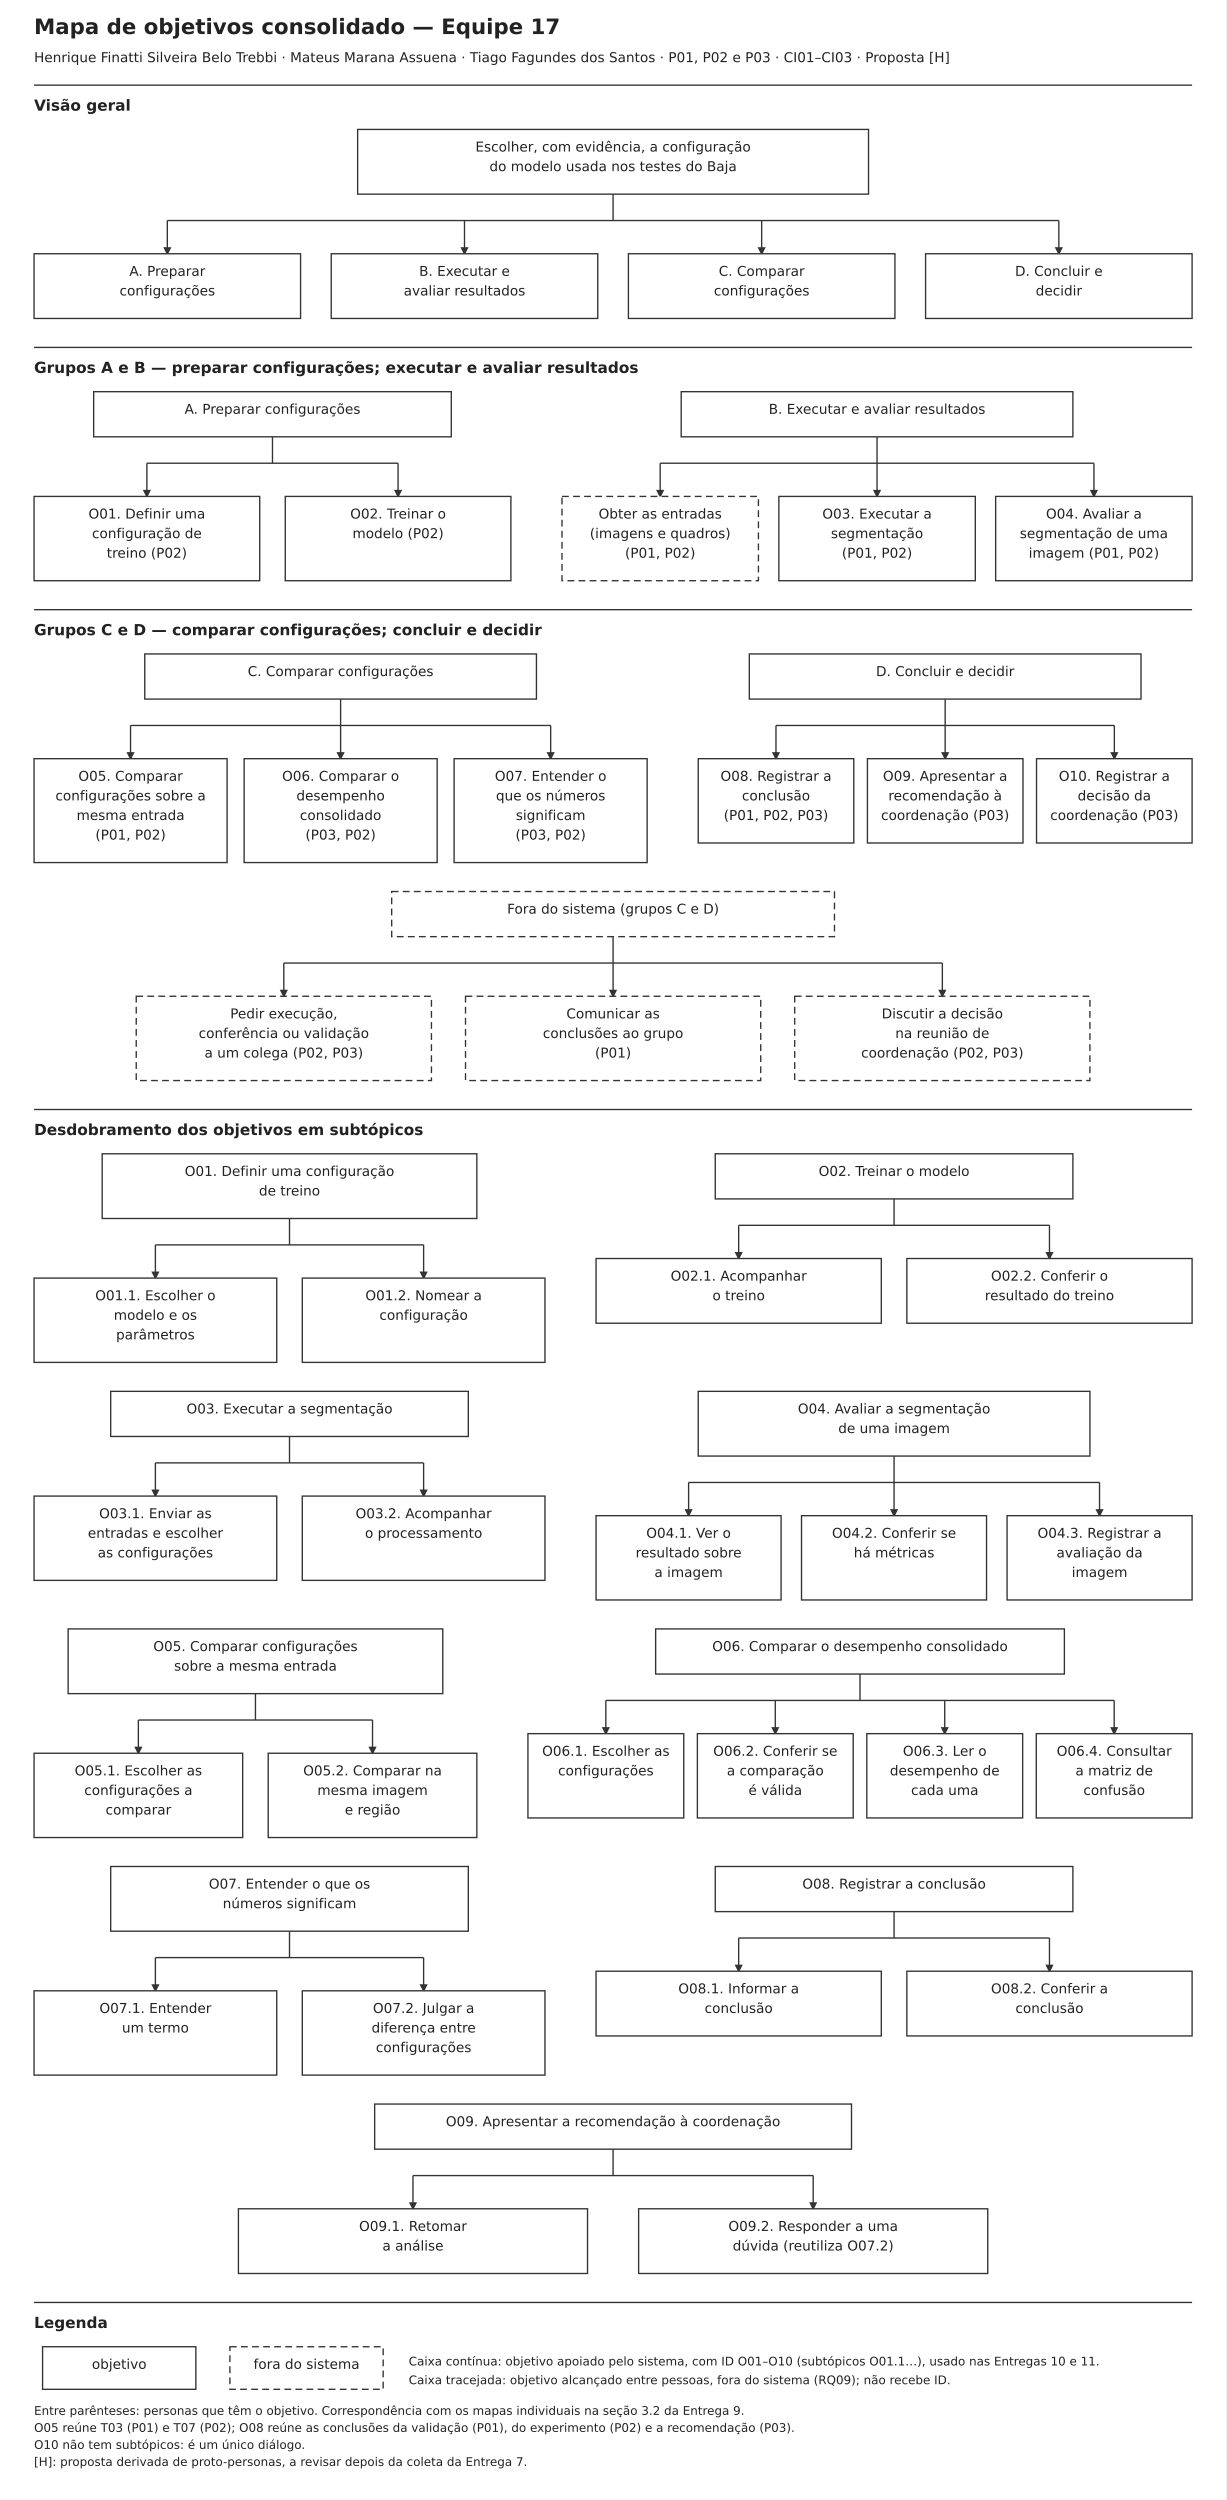
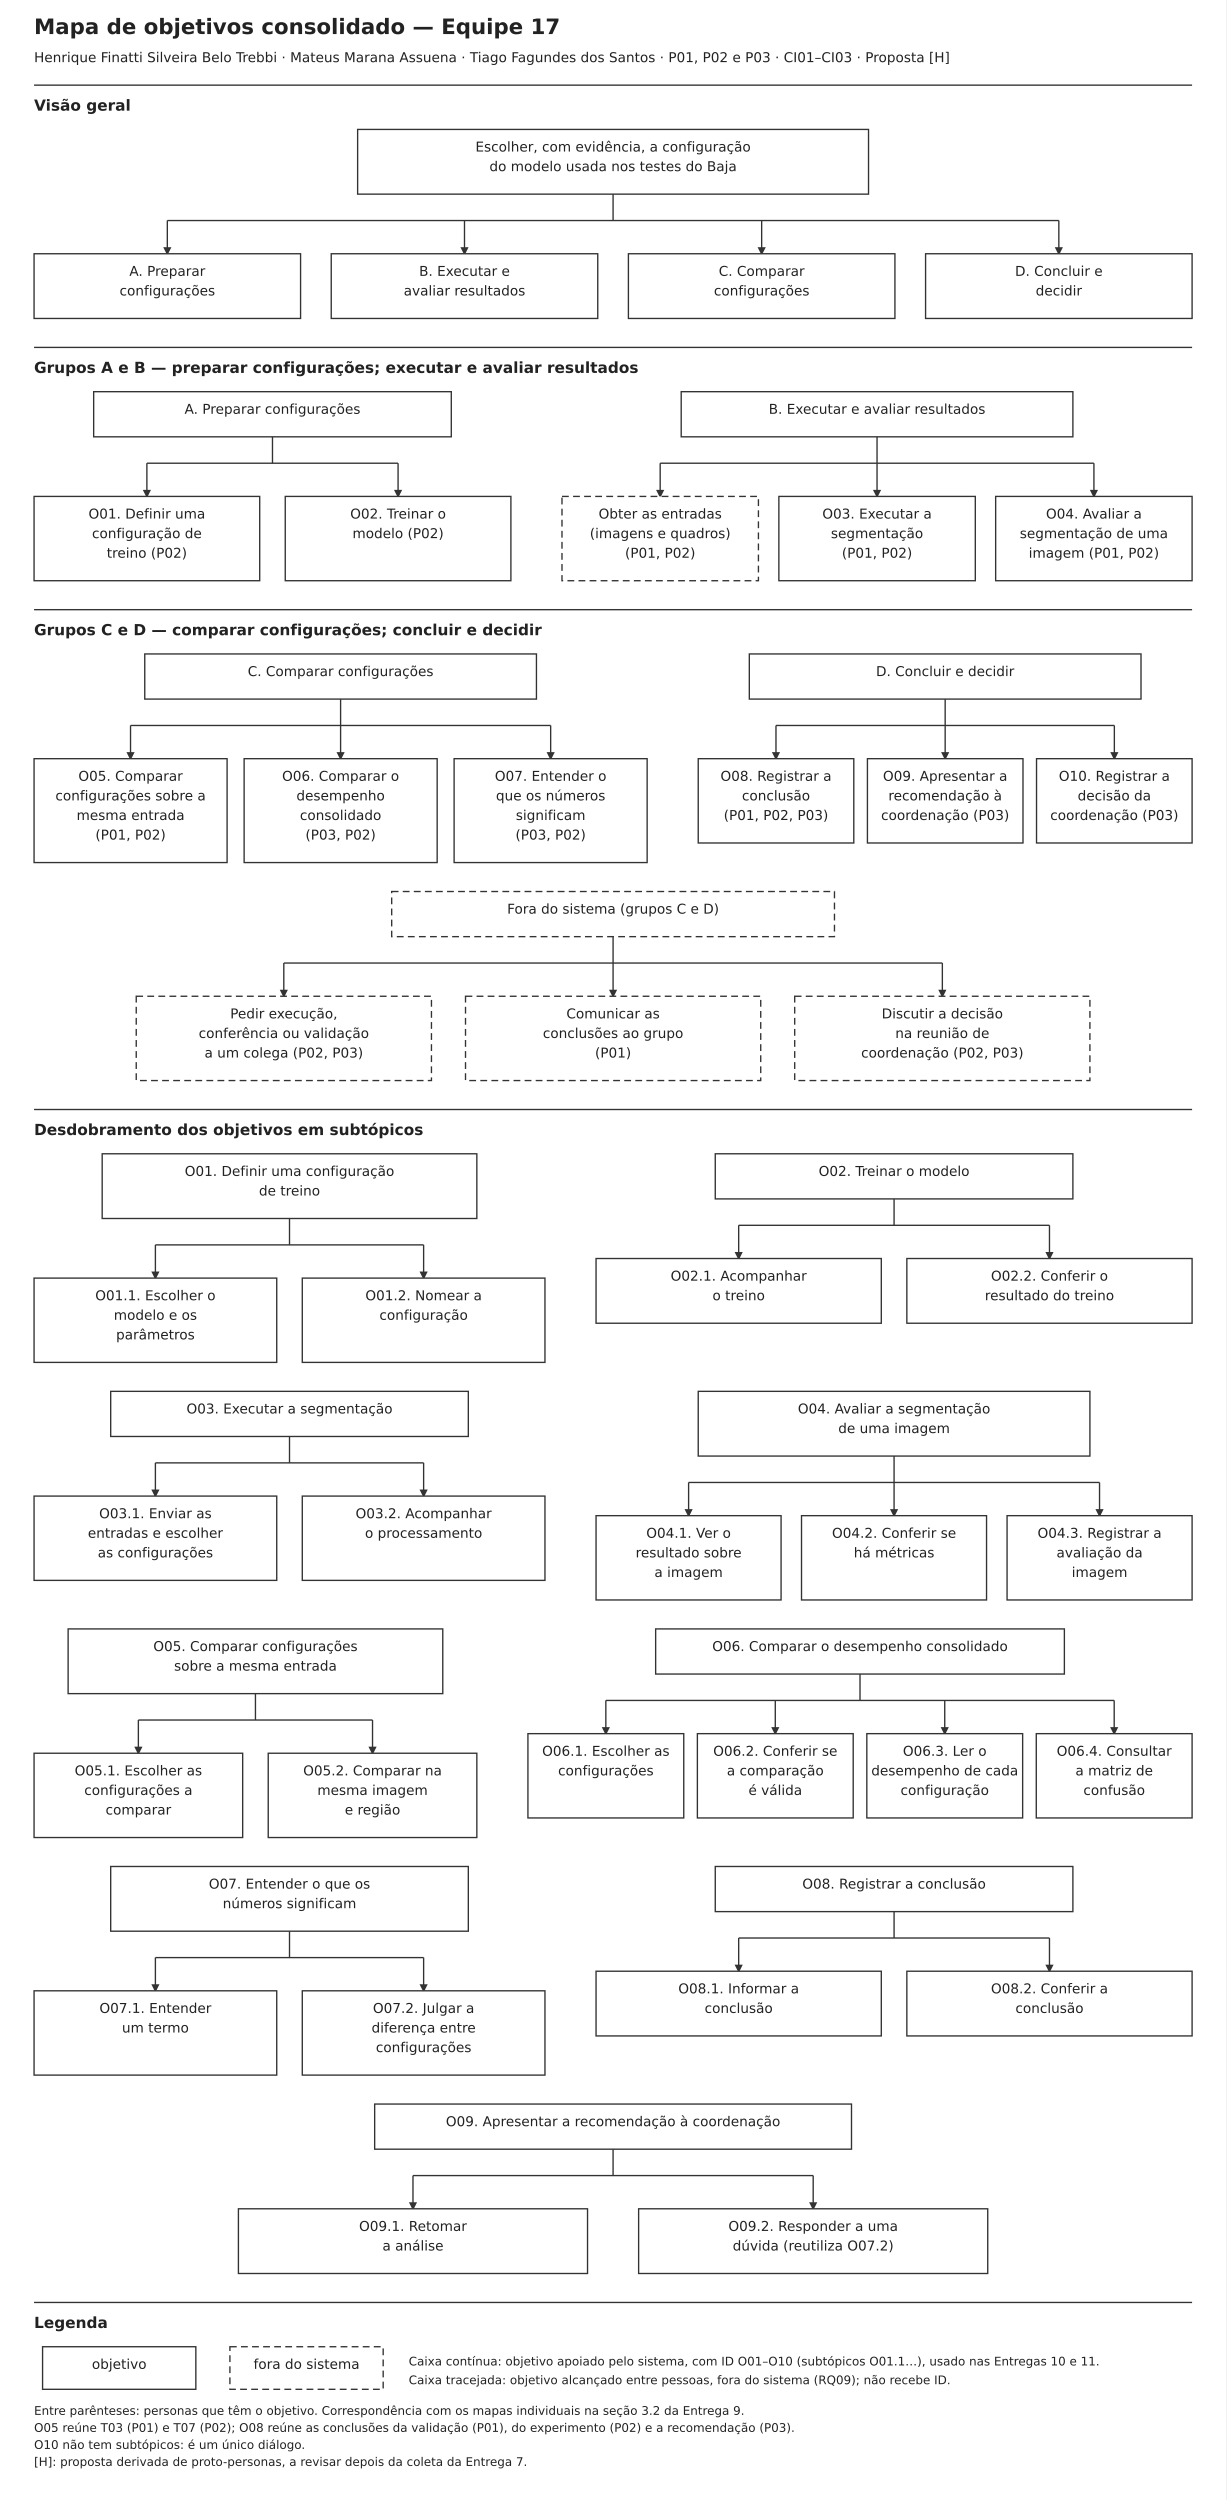
<svg xmlns="http://www.w3.org/2000/svg" width="1440" height="2936" viewBox="0 0 1440 2936" role="img" aria-labelledby="title desc">
  <defs>
    <marker id="arrow" viewBox="0 0 10 10" refX="8" refY="5" markerWidth="6" markerHeight="6" orient="auto">
      <path d="M0 0 L10 5 L0 10 Z" fill="#333" />
    </marker>
  </defs>
  <rect width="1440" height="2936" fill="white" />
  <g font-family="DejaVu Sans, Arial, sans-serif" fill="#222">
    <text x="40" y="40" text-anchor="start" font-size="25" font-weight="700">Mapa de objetivos consolidado — Equipe 17</text>
    <text x="40" y="73" text-anchor="start" font-size="16" font-weight="400">Henrique Finatti Silveira Belo Trebbi · Mateus Marana Assuena · Tiago Fagundes dos Santos · P01, P02 e P03 · CI01–CI03 · Proposta [H]</text>
    <path d="M40 100 H1400" fill="none" stroke="#333" stroke-width="1.6" />
    <text x="40" y="130" text-anchor="start" font-size="18" font-weight="700">Visão geral</text>
    <g data-box="b1">
      <rect x="420.0" y="152" width="600.0" height="76" fill="white" stroke="#333" stroke-width="1.6" class="frame" />
      <text x="720.0" y="178" text-anchor="middle" font-size="16" font-weight="400">Escolher, com evidência, a configuração</text>
      <text x="720.0" y="201" text-anchor="middle" font-size="16" font-weight="400">do modelo usada nos testes do Baja</text>
    </g>
    <path d="M720.0 228 V259" fill="none" stroke="#333" stroke-width="1.6" />
    <path d="M196.5 259 H1243.5" fill="none" stroke="#333" stroke-width="1.6" />
    <path d="M196.5 259 V298" fill="none" stroke="#333" stroke-width="1.6" marker-end="url(#arrow)" />
    <g data-box="b2">
      <rect x="40.0" y="298" width="313.0" height="76" fill="white" stroke="#333" stroke-width="1.6" class="frame" />
      <text x="196.5" y="324" text-anchor="middle" font-size="16" font-weight="400">A. Preparar</text>
      <text x="196.5" y="347" text-anchor="middle" font-size="16" font-weight="400">configurações</text>
    </g>
    <path d="M545.5 259 V298" fill="none" stroke="#333" stroke-width="1.6" marker-end="url(#arrow)" />
    <g data-box="b3">
      <rect x="389.0" y="298" width="313.0" height="76" fill="white" stroke="#333" stroke-width="1.6" class="frame" />
      <text x="545.5" y="324" text-anchor="middle" font-size="16" font-weight="400">B. Executar e</text>
      <text x="545.5" y="347" text-anchor="middle" font-size="16" font-weight="400">avaliar resultados</text>
    </g>
    <path d="M894.5 259 V298" fill="none" stroke="#333" stroke-width="1.6" marker-end="url(#arrow)" />
    <g data-box="b4">
      <rect x="738.0" y="298" width="313.0" height="76" fill="white" stroke="#333" stroke-width="1.6" class="frame" />
      <text x="894.5" y="324" text-anchor="middle" font-size="16" font-weight="400">C. Comparar</text>
      <text x="894.5" y="347" text-anchor="middle" font-size="16" font-weight="400">configurações</text>
    </g>
    <path d="M1243.5 259 V298" fill="none" stroke="#333" stroke-width="1.6" marker-end="url(#arrow)" />
    <g data-box="b5">
      <rect x="1087.0" y="298" width="313.0" height="76" fill="white" stroke="#333" stroke-width="1.6" class="frame" />
      <text x="1243.5" y="324" text-anchor="middle" font-size="16" font-weight="400">D. Concluir e</text>
      <text x="1243.5" y="347" text-anchor="middle" font-size="16" font-weight="400">decidir</text>
    </g>
    <path d="M40 408 H1400" fill="none" stroke="#333" stroke-width="1.6" />
    <text x="40" y="438" text-anchor="start" font-size="18" font-weight="700">Grupos A e B — preparar configurações; executar e avaliar resultados</text>
    <g data-box="b6">
      <rect x="110.0" y="460" width="420.0" height="53" fill="white" stroke="#333" stroke-width="1.6" class="frame" />
      <text x="320.0" y="486" text-anchor="middle" font-size="16" font-weight="400">A. Preparar configurações</text>
    </g>
    <path d="M320.0 513 V544" fill="none" stroke="#333" stroke-width="1.6" />
    <path d="M172.5 544 H467.5" fill="none" stroke="#333" stroke-width="1.6" />
    <path d="M172.5 544 V583" fill="none" stroke="#333" stroke-width="1.6" marker-end="url(#arrow)" />
    <g data-box="b7">
      <rect x="40.0" y="583" width="265.0" height="99" fill="white" stroke="#333" stroke-width="1.6" class="frame" />
      <text x="172.5" y="609" text-anchor="middle" font-size="16" font-weight="400">O01. Definir uma</text>
      <text x="172.5" y="632" text-anchor="middle" font-size="16" font-weight="400">configuração de</text>
      <text x="172.5" y="655" text-anchor="middle" font-size="16" font-weight="400">treino (P02)</text>
    </g>
    <path d="M467.5 544 V583" fill="none" stroke="#333" stroke-width="1.6" marker-end="url(#arrow)" />
    <g data-box="b8">
      <rect x="335.0" y="583" width="265.0" height="99" fill="white" stroke="#333" stroke-width="1.6" class="frame" />
      <text x="467.5" y="609" text-anchor="middle" font-size="16" font-weight="400">O02. Treinar o</text>
      <text x="467.5" y="632" text-anchor="middle" font-size="16" font-weight="400">modelo (P02)</text>
    </g>
    <g data-box="b9">
      <rect x="800.0" y="460" width="460.0" height="53" fill="white" stroke="#333" stroke-width="1.6" class="frame" />
      <text x="1030.0" y="486" text-anchor="middle" font-size="16" font-weight="400">B. Executar e avaliar resultados</text>
    </g>
    <path d="M1030.0 513 V544" fill="none" stroke="#333" stroke-width="1.6" />
    <path d="M775.3 544 H1284.7" fill="none" stroke="#333" stroke-width="1.6" />
    <path d="M775.3 544 V583" fill="none" stroke="#333" stroke-width="1.6" marker-end="url(#arrow)" />
    <g data-box="b10">
      <rect x="660.0" y="583" width="230.7" height="99" fill="white" stroke="#333" stroke-width="1.6" stroke-dasharray="8 5" class="frame" />
      <text x="775.333" y="609" text-anchor="middle" font-size="16" font-weight="400">Obter as entradas</text>
      <text x="775.333" y="632" text-anchor="middle" font-size="16" font-weight="400">(imagens e quadros)</text>
      <text x="775.333" y="655" text-anchor="middle" font-size="16" font-weight="400">(P01, P02)</text>
    </g>
    <path d="M1030.0 544 V583" fill="none" stroke="#333" stroke-width="1.6" marker-end="url(#arrow)" />
    <g data-box="b11">
      <rect x="914.7" y="583" width="230.7" height="99" fill="white" stroke="#333" stroke-width="1.6" class="frame" />
      <text x="1030.0" y="609" text-anchor="middle" font-size="16" font-weight="400">O03. Executar a</text>
      <text x="1030.0" y="632" text-anchor="middle" font-size="16" font-weight="400">segmentação</text>
      <text x="1030.0" y="655" text-anchor="middle" font-size="16" font-weight="400">(P01, P02)</text>
    </g>
    <path d="M1284.7 544 V583" fill="none" stroke="#333" stroke-width="1.6" marker-end="url(#arrow)" />
    <g data-box="b12">
      <rect x="1169.3" y="583" width="230.7" height="99" fill="white" stroke="#333" stroke-width="1.6" class="frame" />
      <text x="1284.667" y="609" text-anchor="middle" font-size="16" font-weight="400">O04. Avaliar a</text>
      <text x="1284.667" y="632" text-anchor="middle" font-size="16" font-weight="400">segmentação de uma</text>
      <text x="1284.667" y="655" text-anchor="middle" font-size="16" font-weight="400">imagem (P01, P02)</text>
    </g>
    <path d="M40 716 H1400" fill="none" stroke="#333" stroke-width="1.6" />
    <text x="40" y="746" text-anchor="start" font-size="18" font-weight="700">Grupos C e D — comparar configurações; concluir e decidir</text>
    <g data-box="b13">
      <rect x="170.0" y="768" width="460.0" height="53" fill="white" stroke="#333" stroke-width="1.6" class="frame" />
      <text x="400.0" y="794" text-anchor="middle" font-size="16" font-weight="400">C. Comparar configurações</text>
    </g>
    <path d="M400.0 821 V852" fill="none" stroke="#333" stroke-width="1.6" />
    <path d="M153.3 852 H646.7" fill="none" stroke="#333" stroke-width="1.6" />
    <path d="M153.3 852 V891" fill="none" stroke="#333" stroke-width="1.6" marker-end="url(#arrow)" />
    <g data-box="b14">
      <rect x="40.0" y="891" width="226.7" height="122" fill="white" stroke="#333" stroke-width="1.6" class="frame" />
      <text x="153.333" y="917" text-anchor="middle" font-size="16" font-weight="400">O05. Comparar</text>
      <text x="153.333" y="940" text-anchor="middle" font-size="16" font-weight="400">configurações sobre a</text>
      <text x="153.333" y="963" text-anchor="middle" font-size="16" font-weight="400">mesma entrada</text>
      <text x="153.333" y="986" text-anchor="middle" font-size="16" font-weight="400">(P01, P02)</text>
    </g>
    <path d="M400.0 852 V891" fill="none" stroke="#333" stroke-width="1.6" marker-end="url(#arrow)" />
    <g data-box="b15">
      <rect x="286.7" y="891" width="226.7" height="122" fill="white" stroke="#333" stroke-width="1.6" class="frame" />
      <text x="400.0" y="917" text-anchor="middle" font-size="16" font-weight="400">O06. Comparar o</text>
      <text x="400.0" y="940" text-anchor="middle" font-size="16" font-weight="400">desempenho</text>
      <text x="400.0" y="963" text-anchor="middle" font-size="16" font-weight="400">consolidado</text>
      <text x="400.0" y="986" text-anchor="middle" font-size="16" font-weight="400">(P03, P02)</text>
    </g>
    <path d="M646.7 852 V891" fill="none" stroke="#333" stroke-width="1.6" marker-end="url(#arrow)" />
    <g data-box="b16">
      <rect x="533.3" y="891" width="226.7" height="122" fill="white" stroke="#333" stroke-width="1.6" class="frame" />
      <text x="646.667" y="917" text-anchor="middle" font-size="16" font-weight="400">O07. Entender o</text>
      <text x="646.667" y="940" text-anchor="middle" font-size="16" font-weight="400">que os números</text>
      <text x="646.667" y="963" text-anchor="middle" font-size="16" font-weight="400">significam</text>
      <text x="646.667" y="986" text-anchor="middle" font-size="16" font-weight="400">(P03, P02)</text>
    </g>
    <g data-box="b17">
      <rect x="880.0" y="768" width="460.0" height="53" fill="white" stroke="#333" stroke-width="1.6" class="frame" />
      <text x="1110.0" y="794" text-anchor="middle" font-size="16" font-weight="400">D. Concluir e decidir</text>
    </g>
    <path d="M1110.0 821 V852" fill="none" stroke="#333" stroke-width="1.6" />
    <path d="M911.3 852 H1308.7" fill="none" stroke="#333" stroke-width="1.6" />
    <path d="M911.3 852 V891" fill="none" stroke="#333" stroke-width="1.6" marker-end="url(#arrow)" />
    <g data-box="b18">
      <rect x="820.0" y="891" width="182.7" height="99" fill="white" stroke="#333" stroke-width="1.6" class="frame" />
      <text x="911.333" y="917" text-anchor="middle" font-size="16" font-weight="400">O08. Registrar a</text>
      <text x="911.333" y="940" text-anchor="middle" font-size="16" font-weight="400">conclusão</text>
      <text x="911.333" y="963" text-anchor="middle" font-size="16" font-weight="400">(P01, P02, P03)</text>
    </g>
    <path d="M1110.0 852 V891" fill="none" stroke="#333" stroke-width="1.6" marker-end="url(#arrow)" />
    <g data-box="b19">
      <rect x="1018.7" y="891" width="182.7" height="99" fill="white" stroke="#333" stroke-width="1.6" class="frame" />
      <text x="1110.0" y="917" text-anchor="middle" font-size="16" font-weight="400">O09. Apresentar a</text>
      <text x="1110.0" y="940" text-anchor="middle" font-size="16" font-weight="400">recomendação à</text>
      <text x="1110.0" y="963" text-anchor="middle" font-size="16" font-weight="400">coordenação (P03)</text>
    </g>
    <path d="M1308.7 852 V891" fill="none" stroke="#333" stroke-width="1.6" marker-end="url(#arrow)" />
    <g data-box="b20">
      <rect x="1217.3" y="891" width="182.7" height="99" fill="white" stroke="#333" stroke-width="1.6" class="frame" />
      <text x="1308.667" y="917" text-anchor="middle" font-size="16" font-weight="400">O10. Registrar a</text>
      <text x="1308.667" y="940" text-anchor="middle" font-size="16" font-weight="400">decisão da</text>
      <text x="1308.667" y="963" text-anchor="middle" font-size="16" font-weight="400">coordenação (P03)</text>
    </g>
    <g data-box="b21">
      <rect x="460.0" y="1047" width="520.0" height="53" fill="white" stroke="#333" stroke-width="1.6" stroke-dasharray="8 5" class="frame" />
      <text x="720.0" y="1073" text-anchor="middle" font-size="16" font-weight="400">Fora do sistema (grupos C e D)</text>
    </g>
    <path d="M720.0 1100 V1131" fill="none" stroke="#333" stroke-width="1.6" />
    <path d="M333.3 1131 H1106.7" fill="none" stroke="#333" stroke-width="1.6" />
    <path d="M333.3 1131 V1170" fill="none" stroke="#333" stroke-width="1.6" marker-end="url(#arrow)" />
    <g data-box="b22">
      <rect x="160.0" y="1170" width="346.7" height="99" fill="white" stroke="#333" stroke-width="1.6" stroke-dasharray="8 5" class="frame" />
      <text x="333.333" y="1196" text-anchor="middle" font-size="16" font-weight="400">Pedir execução,</text>
      <text x="333.333" y="1219" text-anchor="middle" font-size="16" font-weight="400">conferência ou validação</text>
      <text x="333.333" y="1242" text-anchor="middle" font-size="16" font-weight="400">a um colega (P02, P03)</text>
    </g>
    <path d="M720.0 1131 V1170" fill="none" stroke="#333" stroke-width="1.6" marker-end="url(#arrow)" />
    <g data-box="b23">
      <rect x="546.7" y="1170" width="346.7" height="99" fill="white" stroke="#333" stroke-width="1.6" stroke-dasharray="8 5" class="frame" />
      <text x="720.0" y="1196" text-anchor="middle" font-size="16" font-weight="400">Comunicar as</text>
      <text x="720.0" y="1219" text-anchor="middle" font-size="16" font-weight="400">conclusões ao grupo</text>
      <text x="720.0" y="1242" text-anchor="middle" font-size="16" font-weight="400">(P01)</text>
    </g>
    <path d="M1106.7 1131 V1170" fill="none" stroke="#333" stroke-width="1.6" marker-end="url(#arrow)" />
    <g data-box="b24">
      <rect x="933.3" y="1170" width="346.7" height="99" fill="white" stroke="#333" stroke-width="1.6" stroke-dasharray="8 5" class="frame" />
      <text x="1106.667" y="1196" text-anchor="middle" font-size="16" font-weight="400">Discutir a decisão</text>
      <text x="1106.667" y="1219" text-anchor="middle" font-size="16" font-weight="400">na reunião de</text>
      <text x="1106.667" y="1242" text-anchor="middle" font-size="16" font-weight="400">coordenação (P02, P03)</text>
    </g>
    <path d="M40 1303 H1400" fill="none" stroke="#333" stroke-width="1.6" />
    <text x="40" y="1333" text-anchor="start" font-size="18" font-weight="700">Desdobramento dos objetivos em subtópicos</text>
    <g data-box="b25">
      <rect x="120.0" y="1355" width="440.0" height="76" fill="white" stroke="#333" stroke-width="1.6" class="frame" />
      <text x="340.0" y="1381" text-anchor="middle" font-size="16" font-weight="400">O01. Definir uma configuração</text>
      <text x="340.0" y="1404" text-anchor="middle" font-size="16" font-weight="400">de treino</text>
    </g>
    <path d="M340.0 1431 V1462" fill="none" stroke="#333" stroke-width="1.6" />
    <path d="M182.5 1462 H497.5" fill="none" stroke="#333" stroke-width="1.6" />
    <path d="M182.5 1462 V1501" fill="none" stroke="#333" stroke-width="1.6" marker-end="url(#arrow)" />
    <g data-box="b26">
      <rect x="40.0" y="1501" width="285.0" height="99" fill="white" stroke="#333" stroke-width="1.6" class="frame" />
      <text x="182.5" y="1527" text-anchor="middle" font-size="16" font-weight="400">O01.1. Escolher o</text>
      <text x="182.5" y="1550" text-anchor="middle" font-size="16" font-weight="400">modelo e os</text>
      <text x="182.5" y="1573" text-anchor="middle" font-size="16" font-weight="400">parâmetros</text>
    </g>
    <path d="M497.5 1462 V1501" fill="none" stroke="#333" stroke-width="1.6" marker-end="url(#arrow)" />
    <g data-box="b27">
      <rect x="355.0" y="1501" width="285.0" height="99" fill="white" stroke="#333" stroke-width="1.6" class="frame" />
      <text x="497.5" y="1527" text-anchor="middle" font-size="16" font-weight="400">O01.2. Nomear a</text>
      <text x="497.5" y="1550" text-anchor="middle" font-size="16" font-weight="400">configuração</text>
    </g>
    <g data-box="b28">
      <rect x="840.0" y="1355" width="420.0" height="53" fill="white" stroke="#333" stroke-width="1.6" class="frame" />
      <text x="1050.0" y="1381" text-anchor="middle" font-size="16" font-weight="400">O02. Treinar o modelo</text>
    </g>
    <path d="M1050.0 1408 V1439" fill="none" stroke="#333" stroke-width="1.6" />
    <path d="M867.5 1439 H1232.5" fill="none" stroke="#333" stroke-width="1.6" />
    <path d="M867.5 1439 V1478" fill="none" stroke="#333" stroke-width="1.6" marker-end="url(#arrow)" />
    <g data-box="b29">
      <rect x="700.0" y="1478" width="335.0" height="76" fill="white" stroke="#333" stroke-width="1.6" class="frame" />
      <text x="867.5" y="1504" text-anchor="middle" font-size="16" font-weight="400">O02.1. Acompanhar</text>
      <text x="867.5" y="1527" text-anchor="middle" font-size="16" font-weight="400">o treino</text>
    </g>
    <path d="M1232.5 1439 V1478" fill="none" stroke="#333" stroke-width="1.6" marker-end="url(#arrow)" />
    <g data-box="b30">
      <rect x="1065.0" y="1478" width="335.0" height="76" fill="white" stroke="#333" stroke-width="1.6" class="frame" />
      <text x="1232.5" y="1504" text-anchor="middle" font-size="16" font-weight="400">O02.2. Conferir o</text>
      <text x="1232.5" y="1527" text-anchor="middle" font-size="16" font-weight="400">resultado do treino</text>
    </g>
    <g data-box="b31">
      <rect x="130.0" y="1634" width="420.0" height="53" fill="white" stroke="#333" stroke-width="1.6" class="frame" />
      <text x="340.0" y="1660" text-anchor="middle" font-size="16" font-weight="400">O03. Executar a segmentação</text>
    </g>
    <path d="M340.0 1687 V1718" fill="none" stroke="#333" stroke-width="1.6" />
    <path d="M182.5 1718 H497.5" fill="none" stroke="#333" stroke-width="1.6" />
    <path d="M182.5 1718 V1757" fill="none" stroke="#333" stroke-width="1.6" marker-end="url(#arrow)" />
    <g data-box="b32">
      <rect x="40.0" y="1757" width="285.0" height="99" fill="white" stroke="#333" stroke-width="1.6" class="frame" />
      <text x="182.5" y="1783" text-anchor="middle" font-size="16" font-weight="400">O03.1. Enviar as</text>
      <text x="182.5" y="1806" text-anchor="middle" font-size="16" font-weight="400">entradas e escolher</text>
      <text x="182.5" y="1829" text-anchor="middle" font-size="16" font-weight="400">as configurações</text>
    </g>
    <path d="M497.5 1718 V1757" fill="none" stroke="#333" stroke-width="1.6" marker-end="url(#arrow)" />
    <g data-box="b33">
      <rect x="355.0" y="1757" width="285.0" height="99" fill="white" stroke="#333" stroke-width="1.6" class="frame" />
      <text x="497.5" y="1783" text-anchor="middle" font-size="16" font-weight="400">O03.2. Acompanhar</text>
      <text x="497.5" y="1806" text-anchor="middle" font-size="16" font-weight="400">o processamento</text>
    </g>
    <g data-box="b34">
      <rect x="820.0" y="1634" width="460.0" height="76" fill="white" stroke="#333" stroke-width="1.6" class="frame" />
      <text x="1050.0" y="1660" text-anchor="middle" font-size="16" font-weight="400">O04. Avaliar a segmentação</text>
      <text x="1050.0" y="1683" text-anchor="middle" font-size="16" font-weight="400">de uma imagem</text>
    </g>
    <path d="M1050.0 1710 V1741" fill="none" stroke="#333" stroke-width="1.6" />
    <path d="M808.7 1741 H1291.3" fill="none" stroke="#333" stroke-width="1.6" />
    <path d="M808.7 1741 V1780" fill="none" stroke="#333" stroke-width="1.6" marker-end="url(#arrow)" />
    <g data-box="b35">
      <rect x="700.0" y="1780" width="217.3" height="99" fill="white" stroke="#333" stroke-width="1.6" class="frame" />
      <text x="808.667" y="1806" text-anchor="middle" font-size="16" font-weight="400">O04.1. Ver o</text>
      <text x="808.667" y="1829" text-anchor="middle" font-size="16" font-weight="400">resultado sobre</text>
      <text x="808.667" y="1852" text-anchor="middle" font-size="16" font-weight="400">a imagem</text>
    </g>
    <path d="M1050.0 1741 V1780" fill="none" stroke="#333" stroke-width="1.6" marker-end="url(#arrow)" />
    <g data-box="b36">
      <rect x="941.3" y="1780" width="217.3" height="99" fill="white" stroke="#333" stroke-width="1.6" class="frame" />
      <text x="1050.0" y="1806" text-anchor="middle" font-size="16" font-weight="400">O04.2. Conferir se</text>
      <text x="1050.0" y="1829" text-anchor="middle" font-size="16" font-weight="400">há métricas</text>
    </g>
    <path d="M1291.3 1741 V1780" fill="none" stroke="#333" stroke-width="1.6" marker-end="url(#arrow)" />
    <g data-box="b37">
      <rect x="1182.7" y="1780" width="217.3" height="99" fill="white" stroke="#333" stroke-width="1.6" class="frame" />
      <text x="1291.333" y="1806" text-anchor="middle" font-size="16" font-weight="400">O04.3. Registrar a</text>
      <text x="1291.333" y="1829" text-anchor="middle" font-size="16" font-weight="400">avaliação da</text>
      <text x="1291.333" y="1852" text-anchor="middle" font-size="16" font-weight="400">imagem</text>
    </g>
    <g data-box="b38">
      <rect x="80.0" y="1913" width="440.0" height="76" fill="white" stroke="#333" stroke-width="1.6" class="frame" />
      <text x="300.0" y="1939" text-anchor="middle" font-size="16" font-weight="400">O05. Comparar configurações</text>
      <text x="300.0" y="1962" text-anchor="middle" font-size="16" font-weight="400">sobre a mesma entrada</text>
    </g>
    <path d="M300.0 1989 V2020" fill="none" stroke="#333" stroke-width="1.6" />
    <path d="M162.5 2020 H437.5" fill="none" stroke="#333" stroke-width="1.6" />
    <path d="M162.5 2020 V2059" fill="none" stroke="#333" stroke-width="1.6" marker-end="url(#arrow)" />
    <g data-box="b39">
      <rect x="40.0" y="2059" width="245.0" height="99" fill="white" stroke="#333" stroke-width="1.6" class="frame" />
      <text x="162.5" y="2085" text-anchor="middle" font-size="16" font-weight="400">O05.1. Escolher as</text>
      <text x="162.5" y="2108" text-anchor="middle" font-size="16" font-weight="400">configurações a</text>
      <text x="162.5" y="2131" text-anchor="middle" font-size="16" font-weight="400">comparar</text>
    </g>
    <path d="M437.5 2020 V2059" fill="none" stroke="#333" stroke-width="1.6" marker-end="url(#arrow)" />
    <g data-box="b40">
      <rect x="315.0" y="2059" width="245.0" height="99" fill="white" stroke="#333" stroke-width="1.6" class="frame" />
      <text x="437.5" y="2085" text-anchor="middle" font-size="16" font-weight="400">O05.2. Comparar na</text>
      <text x="437.5" y="2108" text-anchor="middle" font-size="16" font-weight="400">mesma imagem</text>
      <text x="437.5" y="2131" text-anchor="middle" font-size="16" font-weight="400">e região</text>
    </g>
    <g data-box="b41">
      <rect x="770.0" y="1913" width="480.0" height="53" fill="white" stroke="#333" stroke-width="1.6" class="frame" />
      <text x="1010.0" y="1939" text-anchor="middle" font-size="16" font-weight="400">O06. Comparar o desempenho consolidado</text>
    </g>
    <path d="M1010.0 1966 V1997" fill="none" stroke="#333" stroke-width="1.6" />
    <path d="M711.5 1997 H1308.5" fill="none" stroke="#333" stroke-width="1.6" />
    <path d="M711.5 1997 V2036" fill="none" stroke="#333" stroke-width="1.6" marker-end="url(#arrow)" />
    <g data-box="b42">
      <rect x="620.0" y="2036" width="183.0" height="99" fill="white" stroke="#333" stroke-width="1.6" class="frame" />
      <text x="711.5" y="2062" text-anchor="middle" font-size="16" font-weight="400">O06.1. Escolher as</text>
      <text x="711.5" y="2085" text-anchor="middle" font-size="16" font-weight="400">configurações</text>
    </g>
    <path d="M910.5 1997 V2036" fill="none" stroke="#333" stroke-width="1.6" marker-end="url(#arrow)" />
    <g data-box="b43">
      <rect x="819.0" y="2036" width="183.0" height="99" fill="white" stroke="#333" stroke-width="1.6" class="frame" />
      <text x="910.5" y="2062" text-anchor="middle" font-size="16" font-weight="400">O06.2. Conferir se</text>
      <text x="910.5" y="2085" text-anchor="middle" font-size="16" font-weight="400">a comparação</text>
      <text x="910.5" y="2108" text-anchor="middle" font-size="16" font-weight="400">é válida</text>
    </g>
    <path d="M1109.5 1997 V2036" fill="none" stroke="#333" stroke-width="1.6" marker-end="url(#arrow)" />
    <g data-box="b44">
      <rect x="1018.0" y="2036" width="183.0" height="99" fill="white" stroke="#333" stroke-width="1.6" class="frame" />
      <text x="1109.5" y="2062" text-anchor="middle" font-size="16" font-weight="400">O06.3. Ler o</text>
-       <text x="1109.5" y="2085" text-anchor="middle" font-size="16" font-weight="400">desempenho de</text>
-       <text x="1109.5" y="2108" text-anchor="middle" font-size="16" font-weight="400">cada uma</text>
+       <text x="1109.5" y="2085" text-anchor="middle" font-size="16" font-weight="400">desempenho de cada</text>
+       <text x="1109.5" y="2108" text-anchor="middle" font-size="16" font-weight="400">configuração</text>
    </g>
    <path d="M1308.5 1997 V2036" fill="none" stroke="#333" stroke-width="1.6" marker-end="url(#arrow)" />
    <g data-box="b45">
      <rect x="1217.0" y="2036" width="183.0" height="99" fill="white" stroke="#333" stroke-width="1.6" class="frame" />
      <text x="1308.5" y="2062" text-anchor="middle" font-size="16" font-weight="400">O06.4. Consultar</text>
      <text x="1308.5" y="2085" text-anchor="middle" font-size="16" font-weight="400">a matriz de</text>
      <text x="1308.5" y="2108" text-anchor="middle" font-size="16" font-weight="400">confusão</text>
    </g>
    <g data-box="b46">
      <rect x="130.0" y="2192" width="420.0" height="76" fill="white" stroke="#333" stroke-width="1.6" class="frame" />
      <text x="340.0" y="2218" text-anchor="middle" font-size="16" font-weight="400">O07. Entender o que os</text>
      <text x="340.0" y="2241" text-anchor="middle" font-size="16" font-weight="400">números significam</text>
    </g>
    <path d="M340.0 2268 V2299" fill="none" stroke="#333" stroke-width="1.6" />
    <path d="M182.5 2299 H497.5" fill="none" stroke="#333" stroke-width="1.6" />
    <path d="M182.5 2299 V2338" fill="none" stroke="#333" stroke-width="1.6" marker-end="url(#arrow)" />
    <g data-box="b47">
      <rect x="40.0" y="2338" width="285.0" height="99" fill="white" stroke="#333" stroke-width="1.6" class="frame" />
      <text x="182.5" y="2364" text-anchor="middle" font-size="16" font-weight="400">O07.1. Entender</text>
      <text x="182.5" y="2387" text-anchor="middle" font-size="16" font-weight="400">um termo</text>
    </g>
    <path d="M497.5 2299 V2338" fill="none" stroke="#333" stroke-width="1.6" marker-end="url(#arrow)" />
    <g data-box="b48">
      <rect x="355.0" y="2338" width="285.0" height="99" fill="white" stroke="#333" stroke-width="1.6" class="frame" />
      <text x="497.5" y="2364" text-anchor="middle" font-size="16" font-weight="400">O07.2. Julgar a</text>
      <text x="497.5" y="2387" text-anchor="middle" font-size="16" font-weight="400">diferença entre</text>
      <text x="497.5" y="2410" text-anchor="middle" font-size="16" font-weight="400">configurações</text>
    </g>
    <g data-box="b49">
      <rect x="840.0" y="2192" width="420.0" height="53" fill="white" stroke="#333" stroke-width="1.6" class="frame" />
      <text x="1050.0" y="2218" text-anchor="middle" font-size="16" font-weight="400">O08. Registrar a conclusão</text>
    </g>
    <path d="M1050.0 2245 V2276" fill="none" stroke="#333" stroke-width="1.6" />
    <path d="M867.5 2276 H1232.5" fill="none" stroke="#333" stroke-width="1.6" />
    <path d="M867.5 2276 V2315" fill="none" stroke="#333" stroke-width="1.6" marker-end="url(#arrow)" />
    <g data-box="b50">
      <rect x="700.0" y="2315" width="335.0" height="76" fill="white" stroke="#333" stroke-width="1.6" class="frame" />
      <text x="867.5" y="2341" text-anchor="middle" font-size="16" font-weight="400">O08.1. Informar a</text>
      <text x="867.5" y="2364" text-anchor="middle" font-size="16" font-weight="400">conclusão</text>
    </g>
    <path d="M1232.5 2276 V2315" fill="none" stroke="#333" stroke-width="1.6" marker-end="url(#arrow)" />
    <g data-box="b51">
      <rect x="1065.0" y="2315" width="335.0" height="76" fill="white" stroke="#333" stroke-width="1.6" class="frame" />
      <text x="1232.5" y="2341" text-anchor="middle" font-size="16" font-weight="400">O08.2. Conferir a</text>
      <text x="1232.5" y="2364" text-anchor="middle" font-size="16" font-weight="400">conclusão</text>
    </g>
    <g data-box="b52">
      <rect x="440.0" y="2471" width="560.0" height="53" fill="white" stroke="#333" stroke-width="1.6" class="frame" />
      <text x="720.0" y="2497" text-anchor="middle" font-size="16" font-weight="400">O09. Apresentar a recomendação à coordenação</text>
    </g>
    <path d="M720.0 2524 V2555" fill="none" stroke="#333" stroke-width="1.6" />
    <path d="M485.0 2555 H955.0" fill="none" stroke="#333" stroke-width="1.6" />
    <path d="M485.0 2555 V2594" fill="none" stroke="#333" stroke-width="1.6" marker-end="url(#arrow)" />
    <g data-box="b53">
      <rect x="280.0" y="2594" width="410.0" height="76" fill="white" stroke="#333" stroke-width="1.6" class="frame" />
      <text x="485.0" y="2620" text-anchor="middle" font-size="16" font-weight="400">O09.1. Retomar</text>
      <text x="485.0" y="2643" text-anchor="middle" font-size="16" font-weight="400">a análise</text>
    </g>
    <path d="M955.0 2555 V2594" fill="none" stroke="#333" stroke-width="1.6" marker-end="url(#arrow)" />
    <g data-box="b54">
      <rect x="750.0" y="2594" width="410.0" height="76" fill="white" stroke="#333" stroke-width="1.6" class="frame" />
      <text x="955.0" y="2620" text-anchor="middle" font-size="16" font-weight="400">O09.2. Responder a uma</text>
      <text x="955.0" y="2643" text-anchor="middle" font-size="16" font-weight="400">dúvida (reutiliza O07.2)</text>
    </g>
    <path d="M40 2704 H1400" fill="none" stroke="#333" stroke-width="1.6" />
    <text x="40" y="2734" text-anchor="start" font-size="18" font-weight="700">Legenda</text>
    <g data-box="b55">
      <rect x="50.0" y="2756" width="180.0" height="50" fill="white" stroke="#333" stroke-width="1.6" class="frame" />
      <text x="140" y="2782" text-anchor="middle" font-size="16" font-weight="400">objetivo</text>
    </g>
    <g data-box="b56">
      <rect x="270.0" y="2756" width="180.0" height="50" fill="white" stroke="#333" stroke-width="1.6" stroke-dasharray="8 5" class="frame" />
      <text x="360" y="2782" text-anchor="middle" font-size="16" font-weight="400">fora do sistema</text>
    </g>
    <text x="480" y="2778" text-anchor="start" font-size="14" font-weight="400">Caixa contínua: objetivo apoiado pelo sistema, com ID O01–O10 (subtópicos O01.1…), usado nas Entregas 10 e 11.</text>
    <text x="480" y="2800" text-anchor="start" font-size="14" font-weight="400">Caixa tracejada: objetivo alcançado entre pessoas, fora do sistema (RQ09); não recebe ID.</text>
    <text x="40" y="2836" text-anchor="start" font-size="14" font-weight="400">Entre parênteses: personas que têm o objetivo. Correspondência com os mapas individuais na seção 3.2 da Entrega 9.</text>
    <text x="40" y="2856" text-anchor="start" font-size="14" font-weight="400">O05 reúne T03 (P01) e T07 (P02); O08 reúne as conclusões da validação (P01), do experimento (P02) e a recomendação (P03).</text>
    <text x="40" y="2876" text-anchor="start" font-size="14" font-weight="400">O10 não tem subtópicos: é um único diálogo.</text>
    <text x="40" y="2896" text-anchor="start" font-size="14" font-weight="400">[H]: proposta derivada de proto-personas, a revisar depois da coleta da Entrega 7.</text>
  </g>
</svg>
